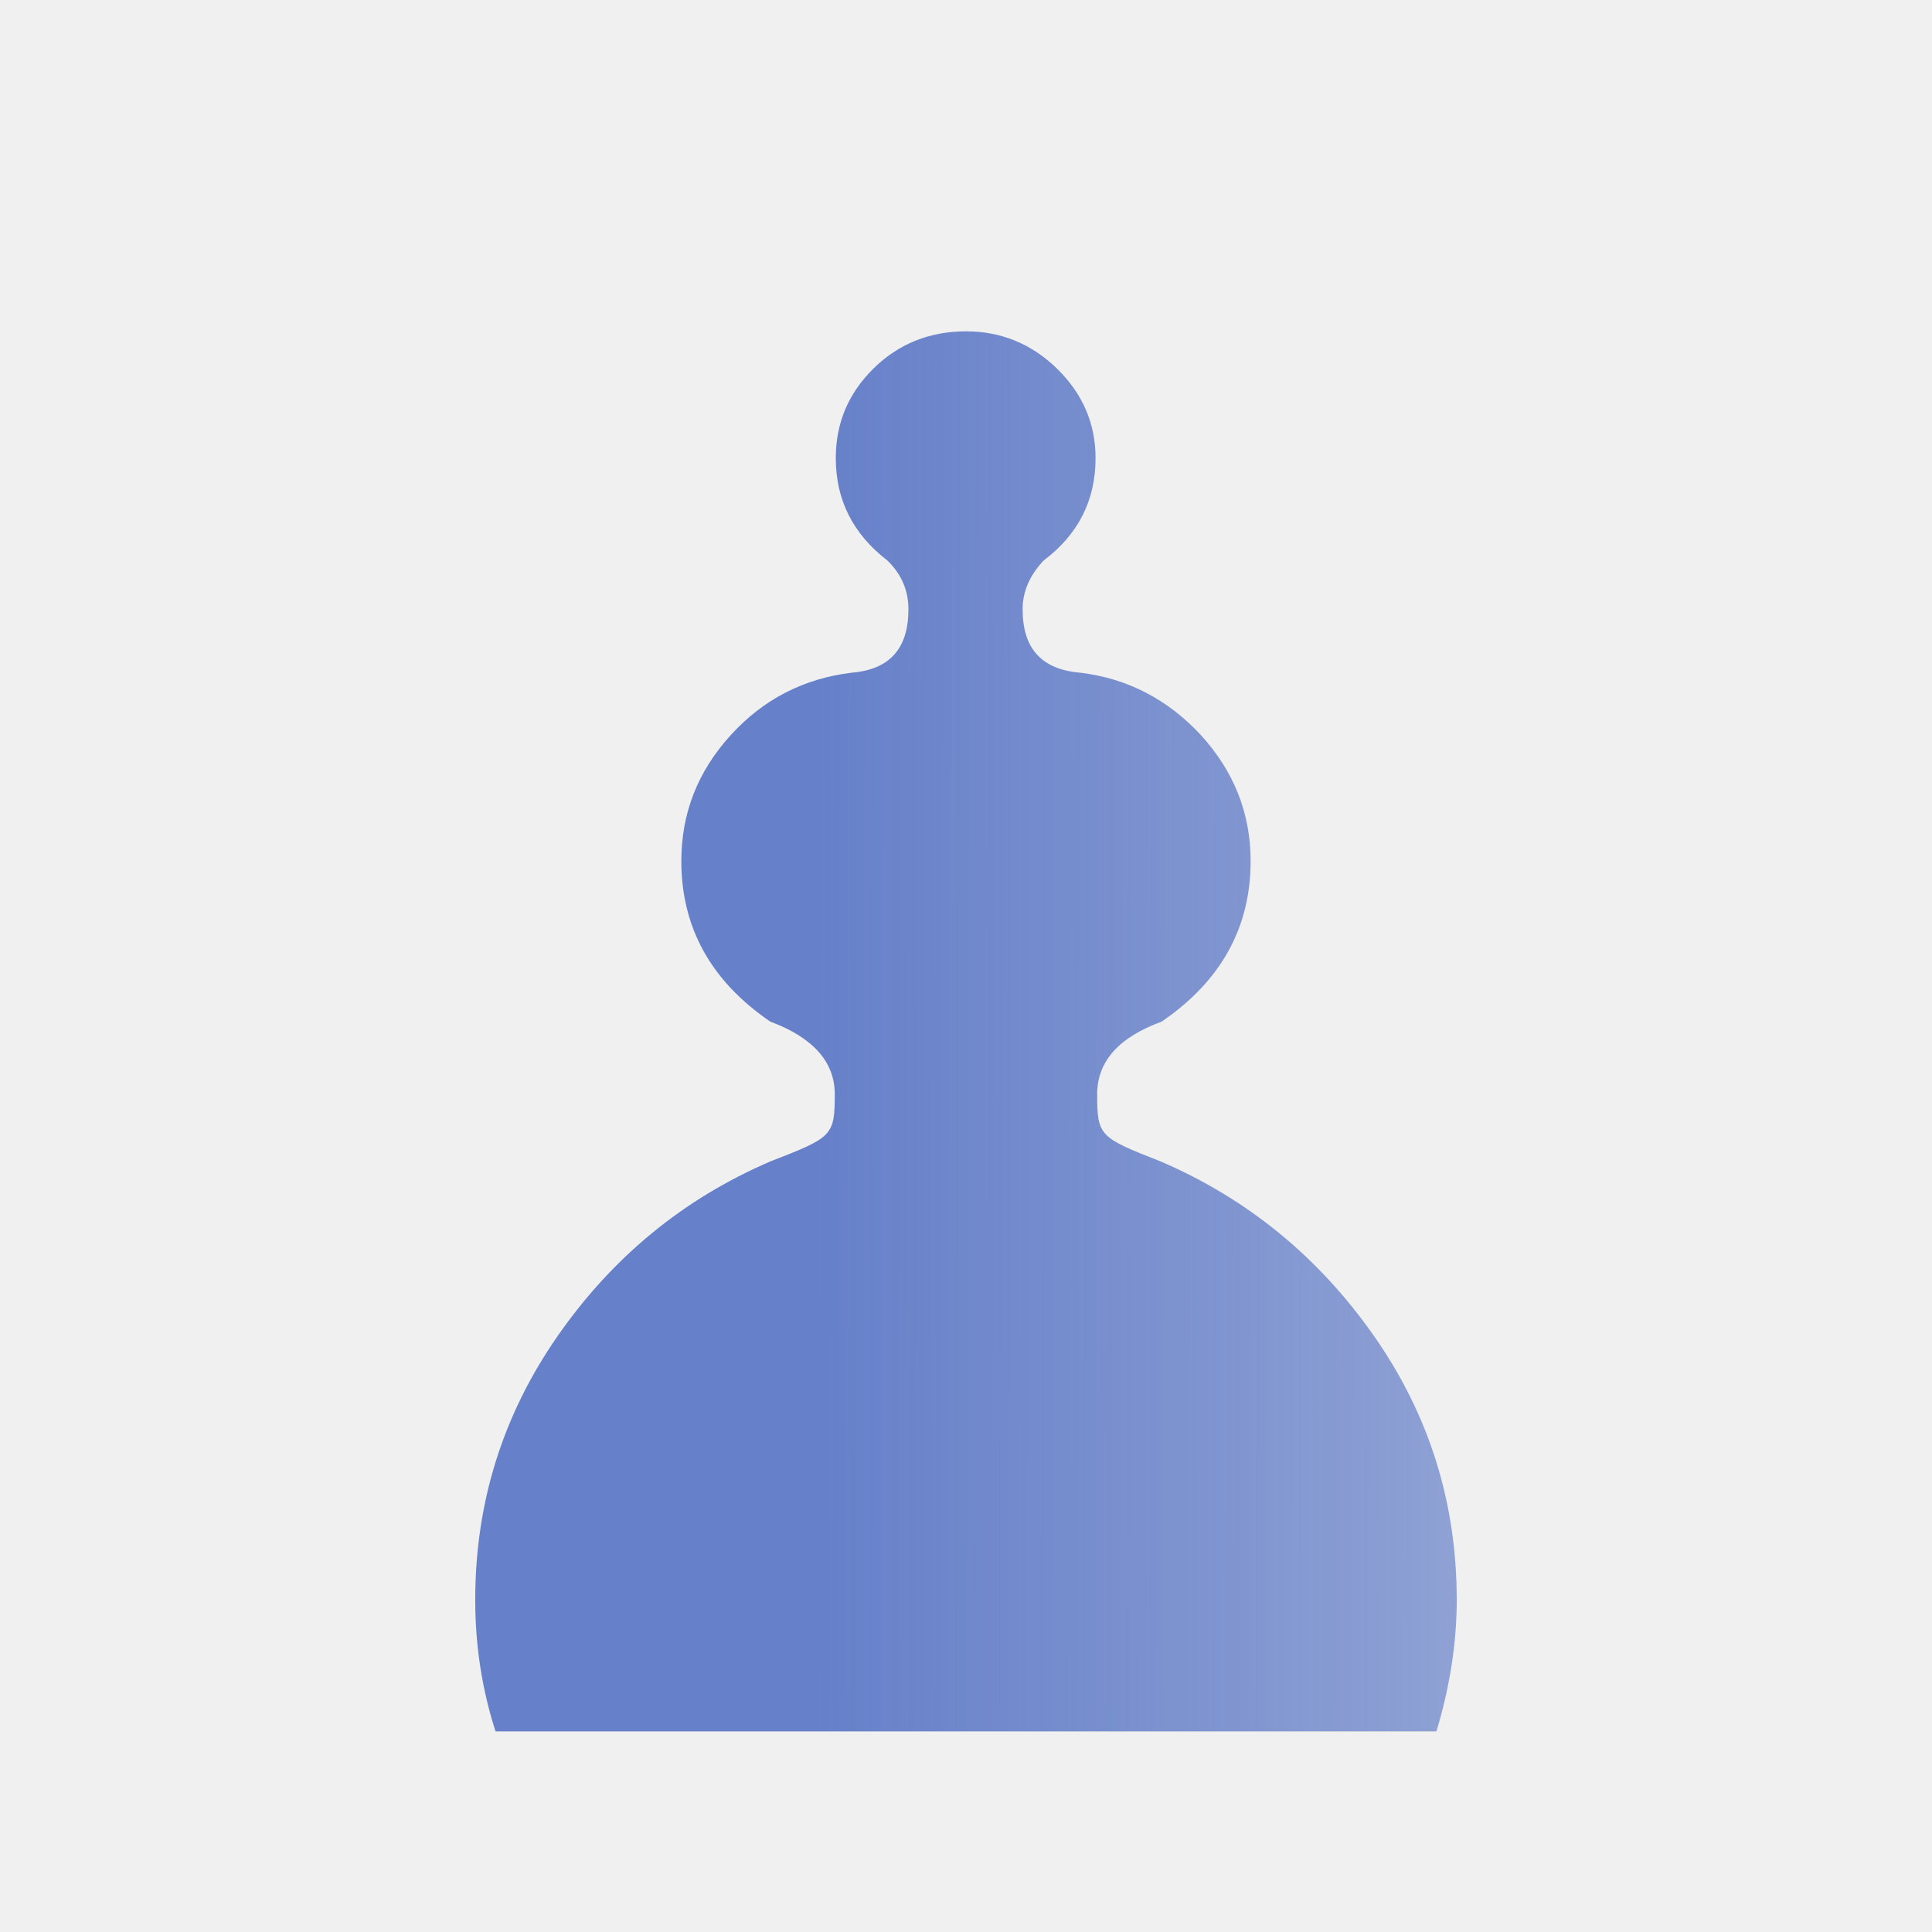
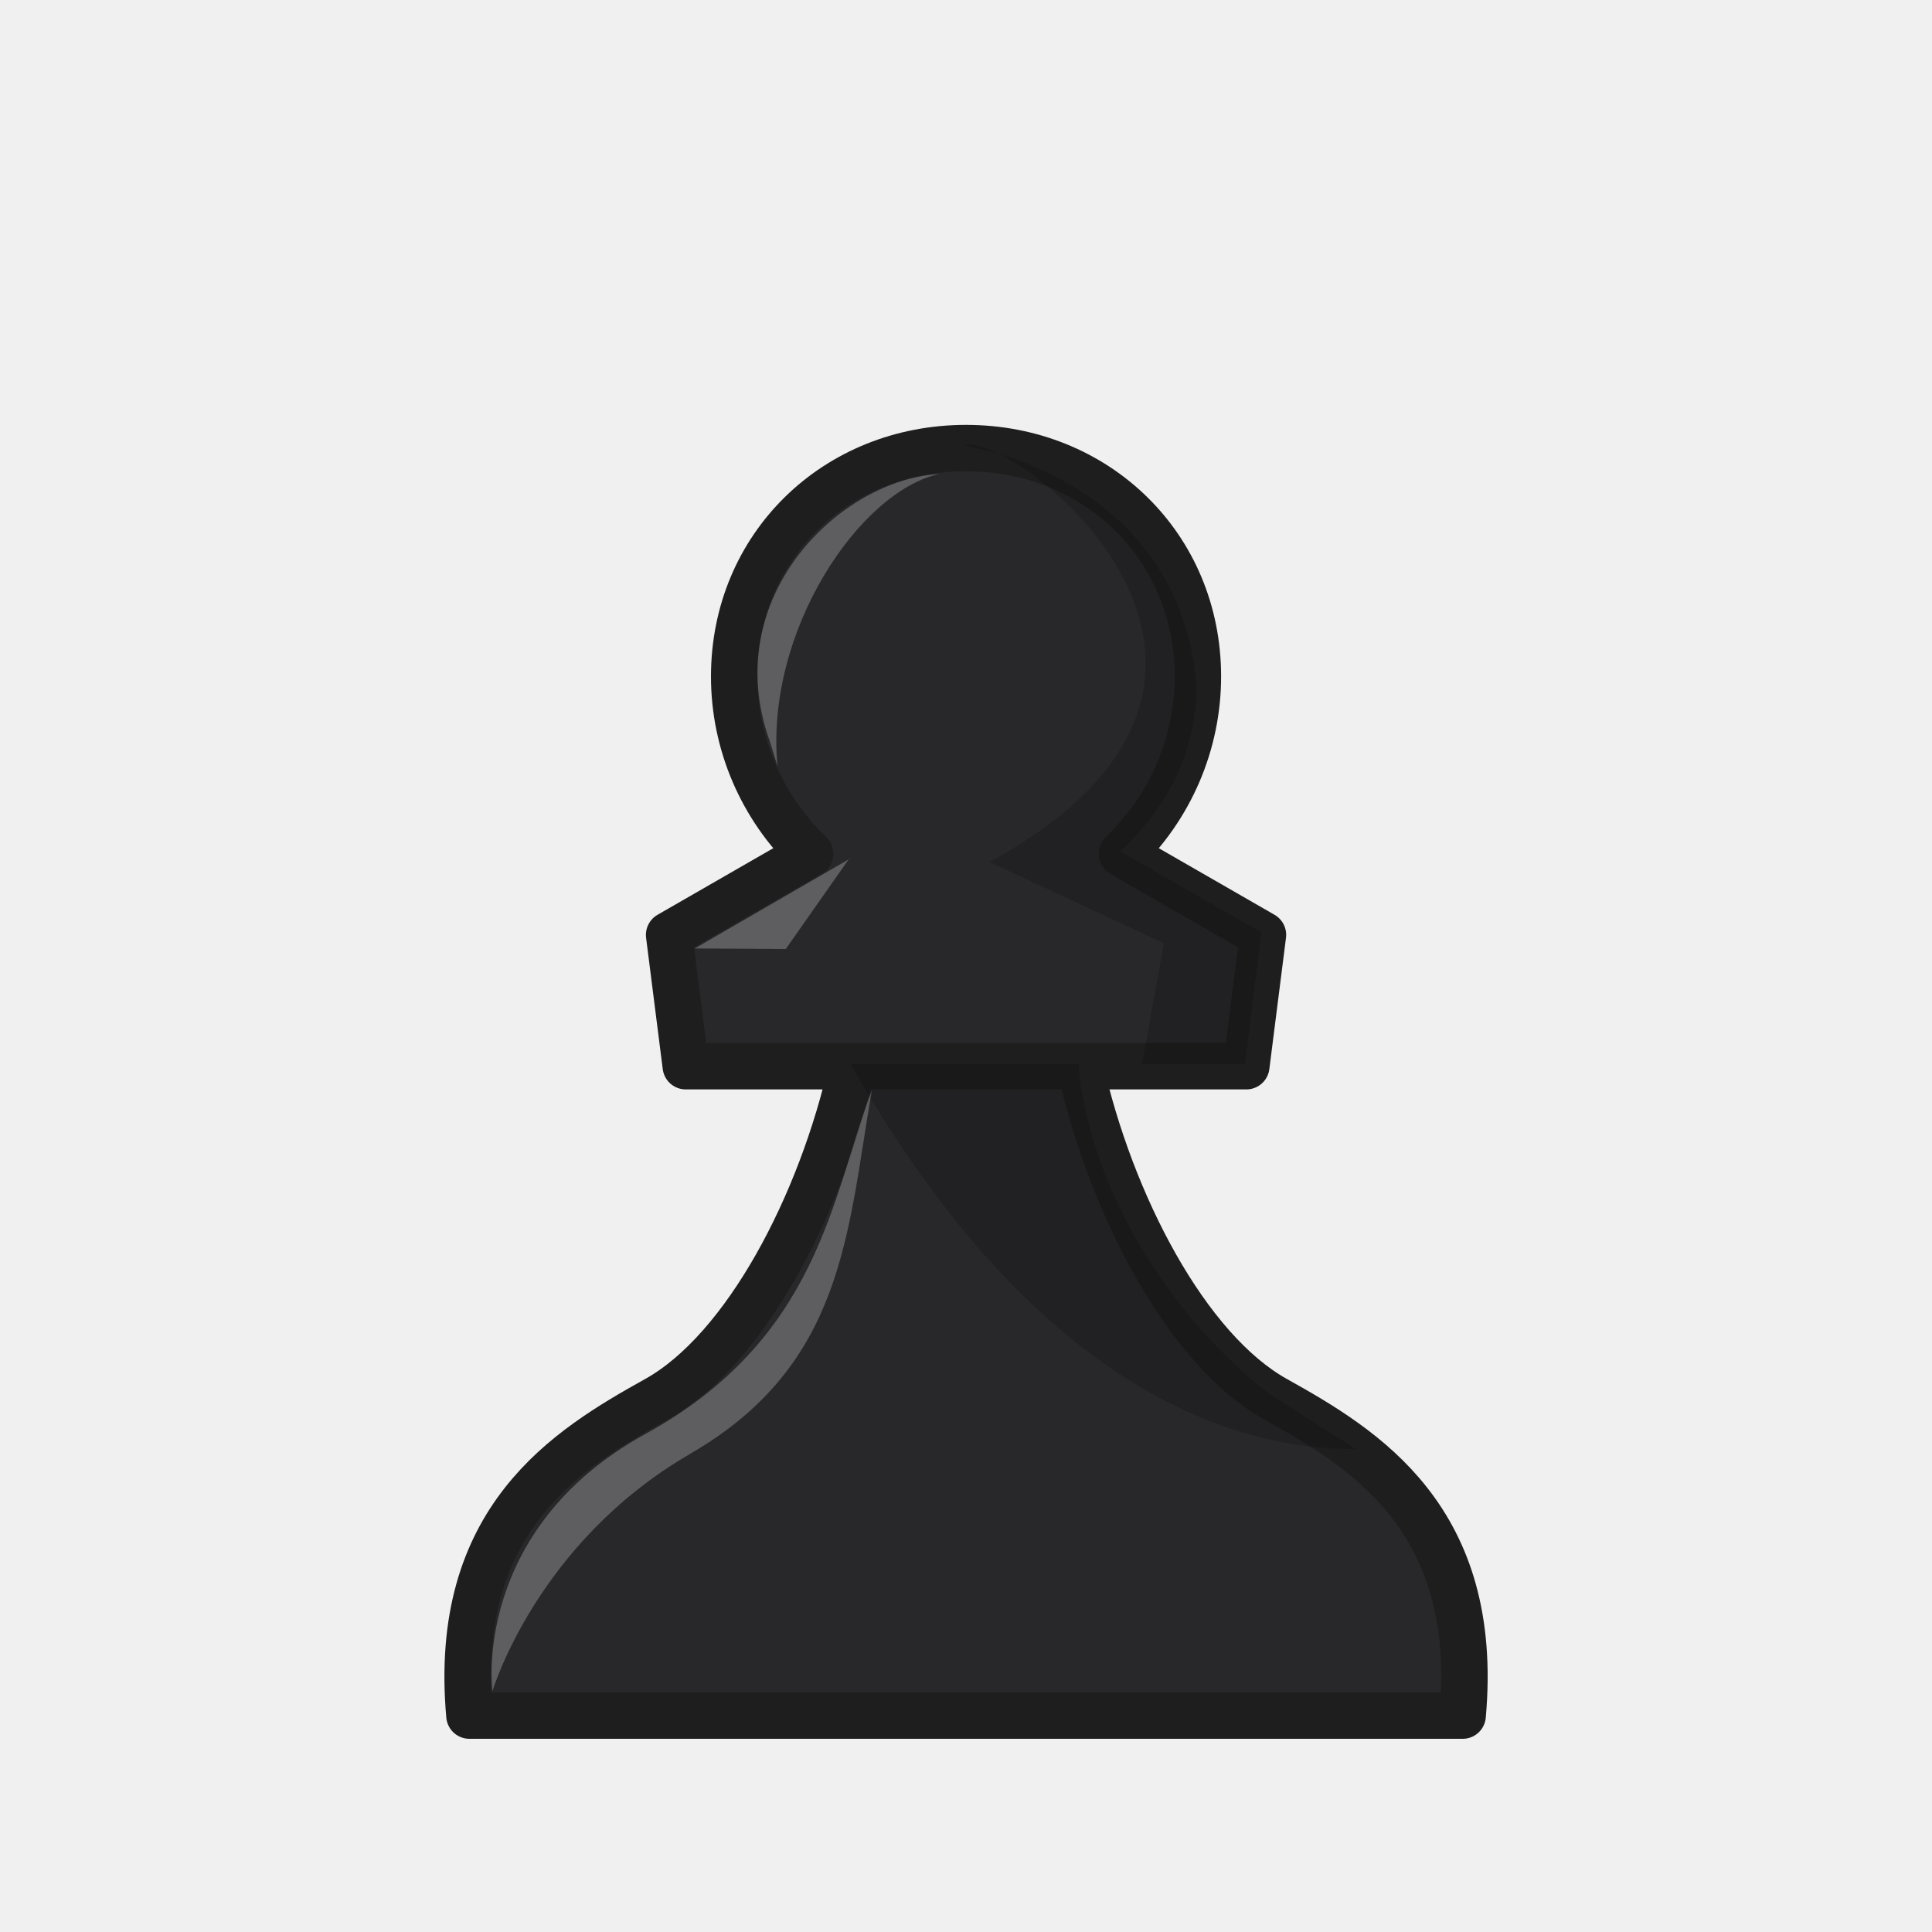
- <svg xmlns="http://www.w3.org/2000/svg" width="177.17" height="177.17" shape-rendering="geometricPrecision" image-rendering="optimizeQuality" fill-rule="evenodd" clip-rule="evenodd" viewBox="0 0 50 50">
-   <defs>
-     <linearGradient id="0" gradientUnits="userSpaceOnUse" x1="21.13" y1="37.35" x2="77.76" y2="37.469" gradientTransform="matrix(1 0 0 .97324 0 1.243)">
-       <stop stop-color="#6680C9" />
-       <stop offset="1" stop-color="#6680C9" stop-opacity="0" />
-     </linearGradient>
-   </defs>
-   <path d="m25 44.808h12.175c.347-1.154.525-2.291.525-3.403 0-2.513-.711-4.787-2.142-6.831-1.431-2.044-3.277-3.552-5.52-4.516-1.584-.62-1.643-.659-1.643-1.739 0-.849.559-1.475 1.668-1.879 1.532-1.047 2.303-2.431 2.303-4.153 0-1.244-.432-2.324-1.287-3.263-.864-.931-1.905-1.467-3.124-1.615-.999-.082-1.49-.626-1.49-1.64 0-.453.178-.873.542-1.261.898-.676 1.346-1.557 1.346-2.653 0-.898-.339-1.673-.999-2.316-.66-.643-1.448-.964-2.354-.964-.94 0-1.744.321-2.396.964-.652.643-.974 1.417-.974 2.316 0 1.079.44 1.961 1.338 2.653.364.354.542.775.542 1.261 0 1.014-.483 1.557-1.465 1.64-1.236.148-2.286.684-3.133 1.615-.855.939-1.279 2.02-1.279 3.263 0 1.722.77 3.106 2.303 4.153 1.109.412 1.668 1.046 1.668 1.879 0 1.079-.067 1.118-1.668 1.739-2.244.964-4.081 2.472-5.503 4.516-1.422 2.044-2.134 4.318-2.134 6.831 0 1.195.178 2.324.525 3.403h12.175" fill="url(#0)" />
+ <svg xmlns="http://www.w3.org/2000/svg" width="50mm" height="50mm" clip-rule="evenodd" fill-rule="evenodd" image-rendering="optimizeQuality" shape-rendering="geometricPrecision" text-rendering="geometricPrecision" version="1.1" viewBox="0 0 50 50">
+   <path d="m21.503 27.594h6.994m-9.497-10.086c0 1.732 0.712 3.387 1.966 4.587l-3.65 2.1 0.431 3.399h4.306c-0.794 3.559-2.755 7.331-5.062 8.617s-5.299 3.097-4.843 8.189l25.706 2.1e-5c0.457-5.092-2.535-6.902-4.843-8.189-2.307-1.286-4.268-5.058-5.062-8.617h4.306l0.431-3.399-3.65-2.1c1.253-1.2 1.966-2.855 1.966-4.587 3.11e-4 -3.367-2.628-5.912-6.001-5.912-3.373-1.1e-5 -6.001 2.545-6.001 5.912z" style="clip-rule:evenodd;fill-rule:evenodd;fill:#282729;image-rendering:optimizeQuality;shape-rendering:geometricPrecision;stroke-linejoin:round;stroke-width:1.2;stroke:#1e1e1e" />
+   <path d="m24.962 11.537c1.171-0.459 9.527 5.906 0.647 10.773l4.512 2.1-0.562 3.125h2.659l0.429-3.399-3.65-2.1c1.253-1.2 1.962-2.581 1.965-4.313-0.469-5.416-5.998-6.186-5.998-6.186zm-2.949 15.998c4.503 7.934 9.47 9.994 13.074 9.965l-2.116-1.347c-2.075-1.49-4.732-4.857-5.062-8.618z" style="clip-rule:evenodd;fill-rule:evenodd;image-rendering:optimizeQuality;opacity:.18;shape-rendering:geometricPrecision;stroke-width:.265" />
+   <path d="m21.983 22.213-1.647 2.347-2.356-0.014 4.013-2.323z" style="clip-rule:evenodd;fill-rule:evenodd;fill:#ffffff;image-rendering:optimizeQuality;opacity:.25;shape-rendering:geometricPrecision" />
+   <path d="m24.307 12.267c-2.542 0.138-5.73 3.173-4.385 6.918l0.199 0.643c-0.33-3.489 2.127-7.117 4.186-7.561z" style="clip-rule:evenodd;fill-rule:evenodd;fill:#ffffff;image-rendering:optimizeQuality;opacity:.25;shape-rendering:geometricPrecision" />
+   <path d="m17.863 37.625c-3.984 2.305-5.117 6.14-5.117 6.14-0.01 0-0.548-4.175 3.956-6.654 4.504-2.479 4.822-6.151 5.86-8.893-0.637 3.703-0.716 7.101-4.7 9.406z" style="clip-rule:evenodd;fill-rule:evenodd;fill:#ffffff;image-rendering:optimizeQuality;opacity:.25;shape-rendering:geometricPrecision" />
</svg>
